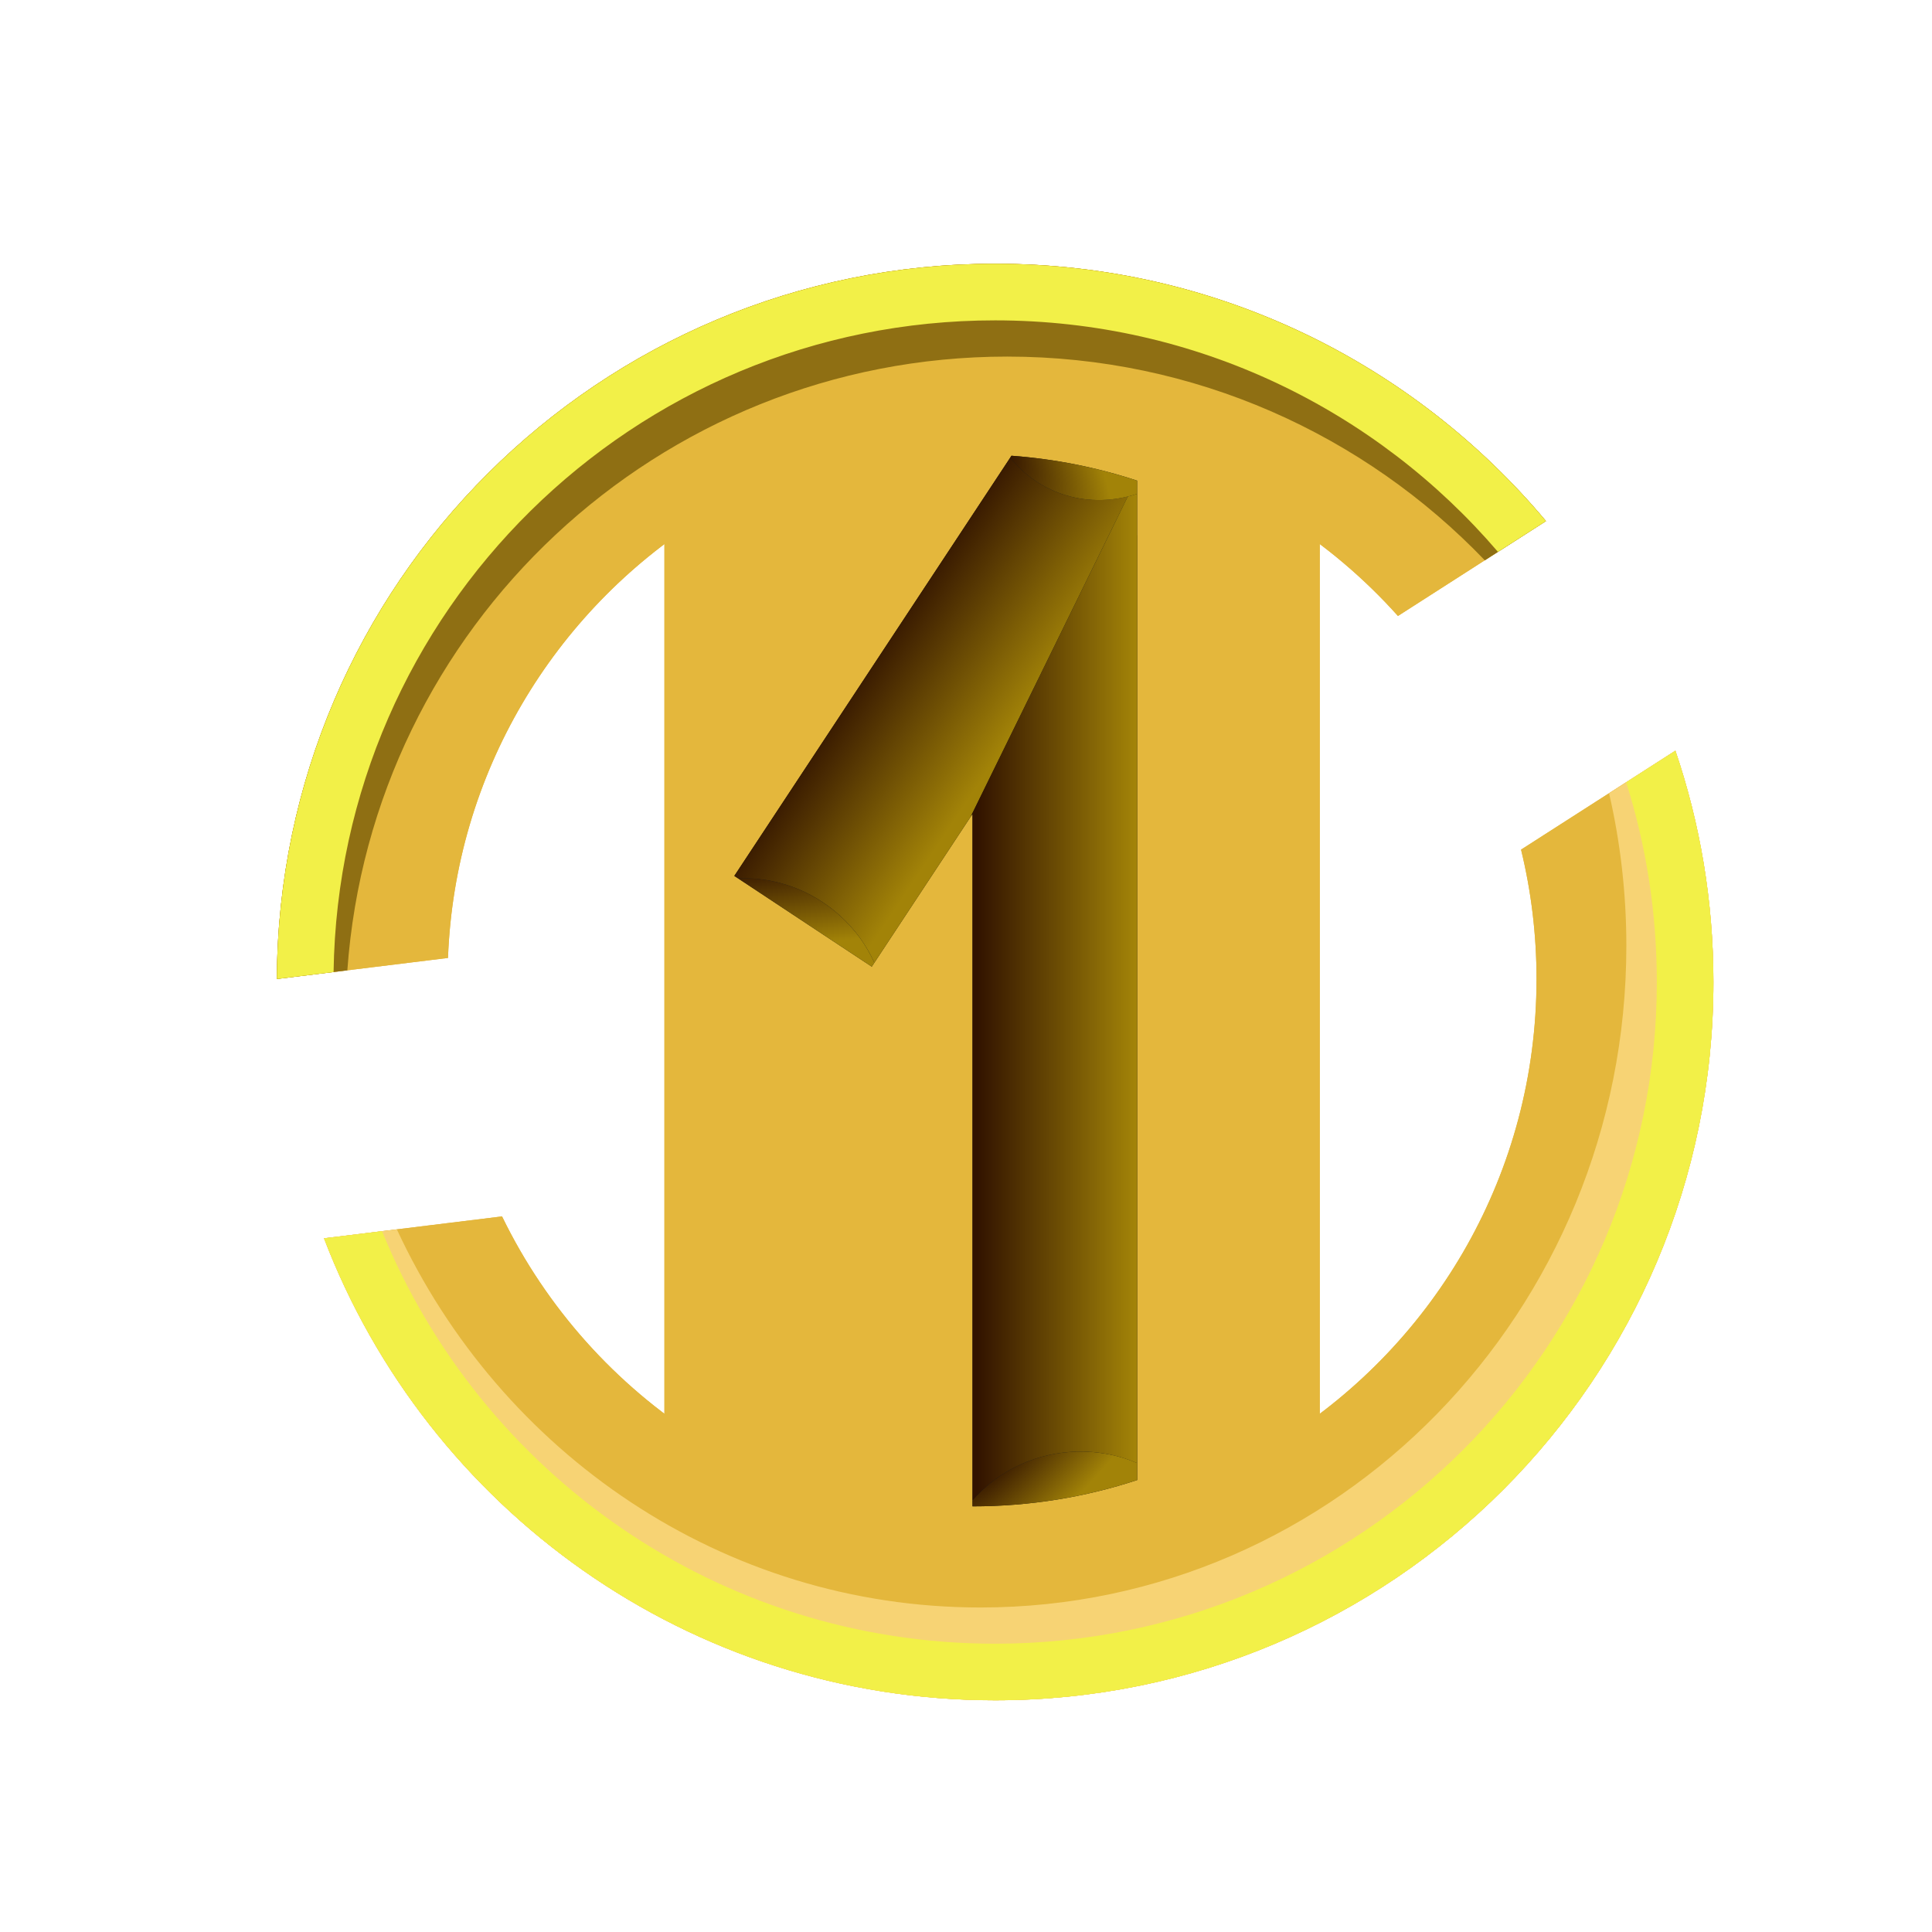
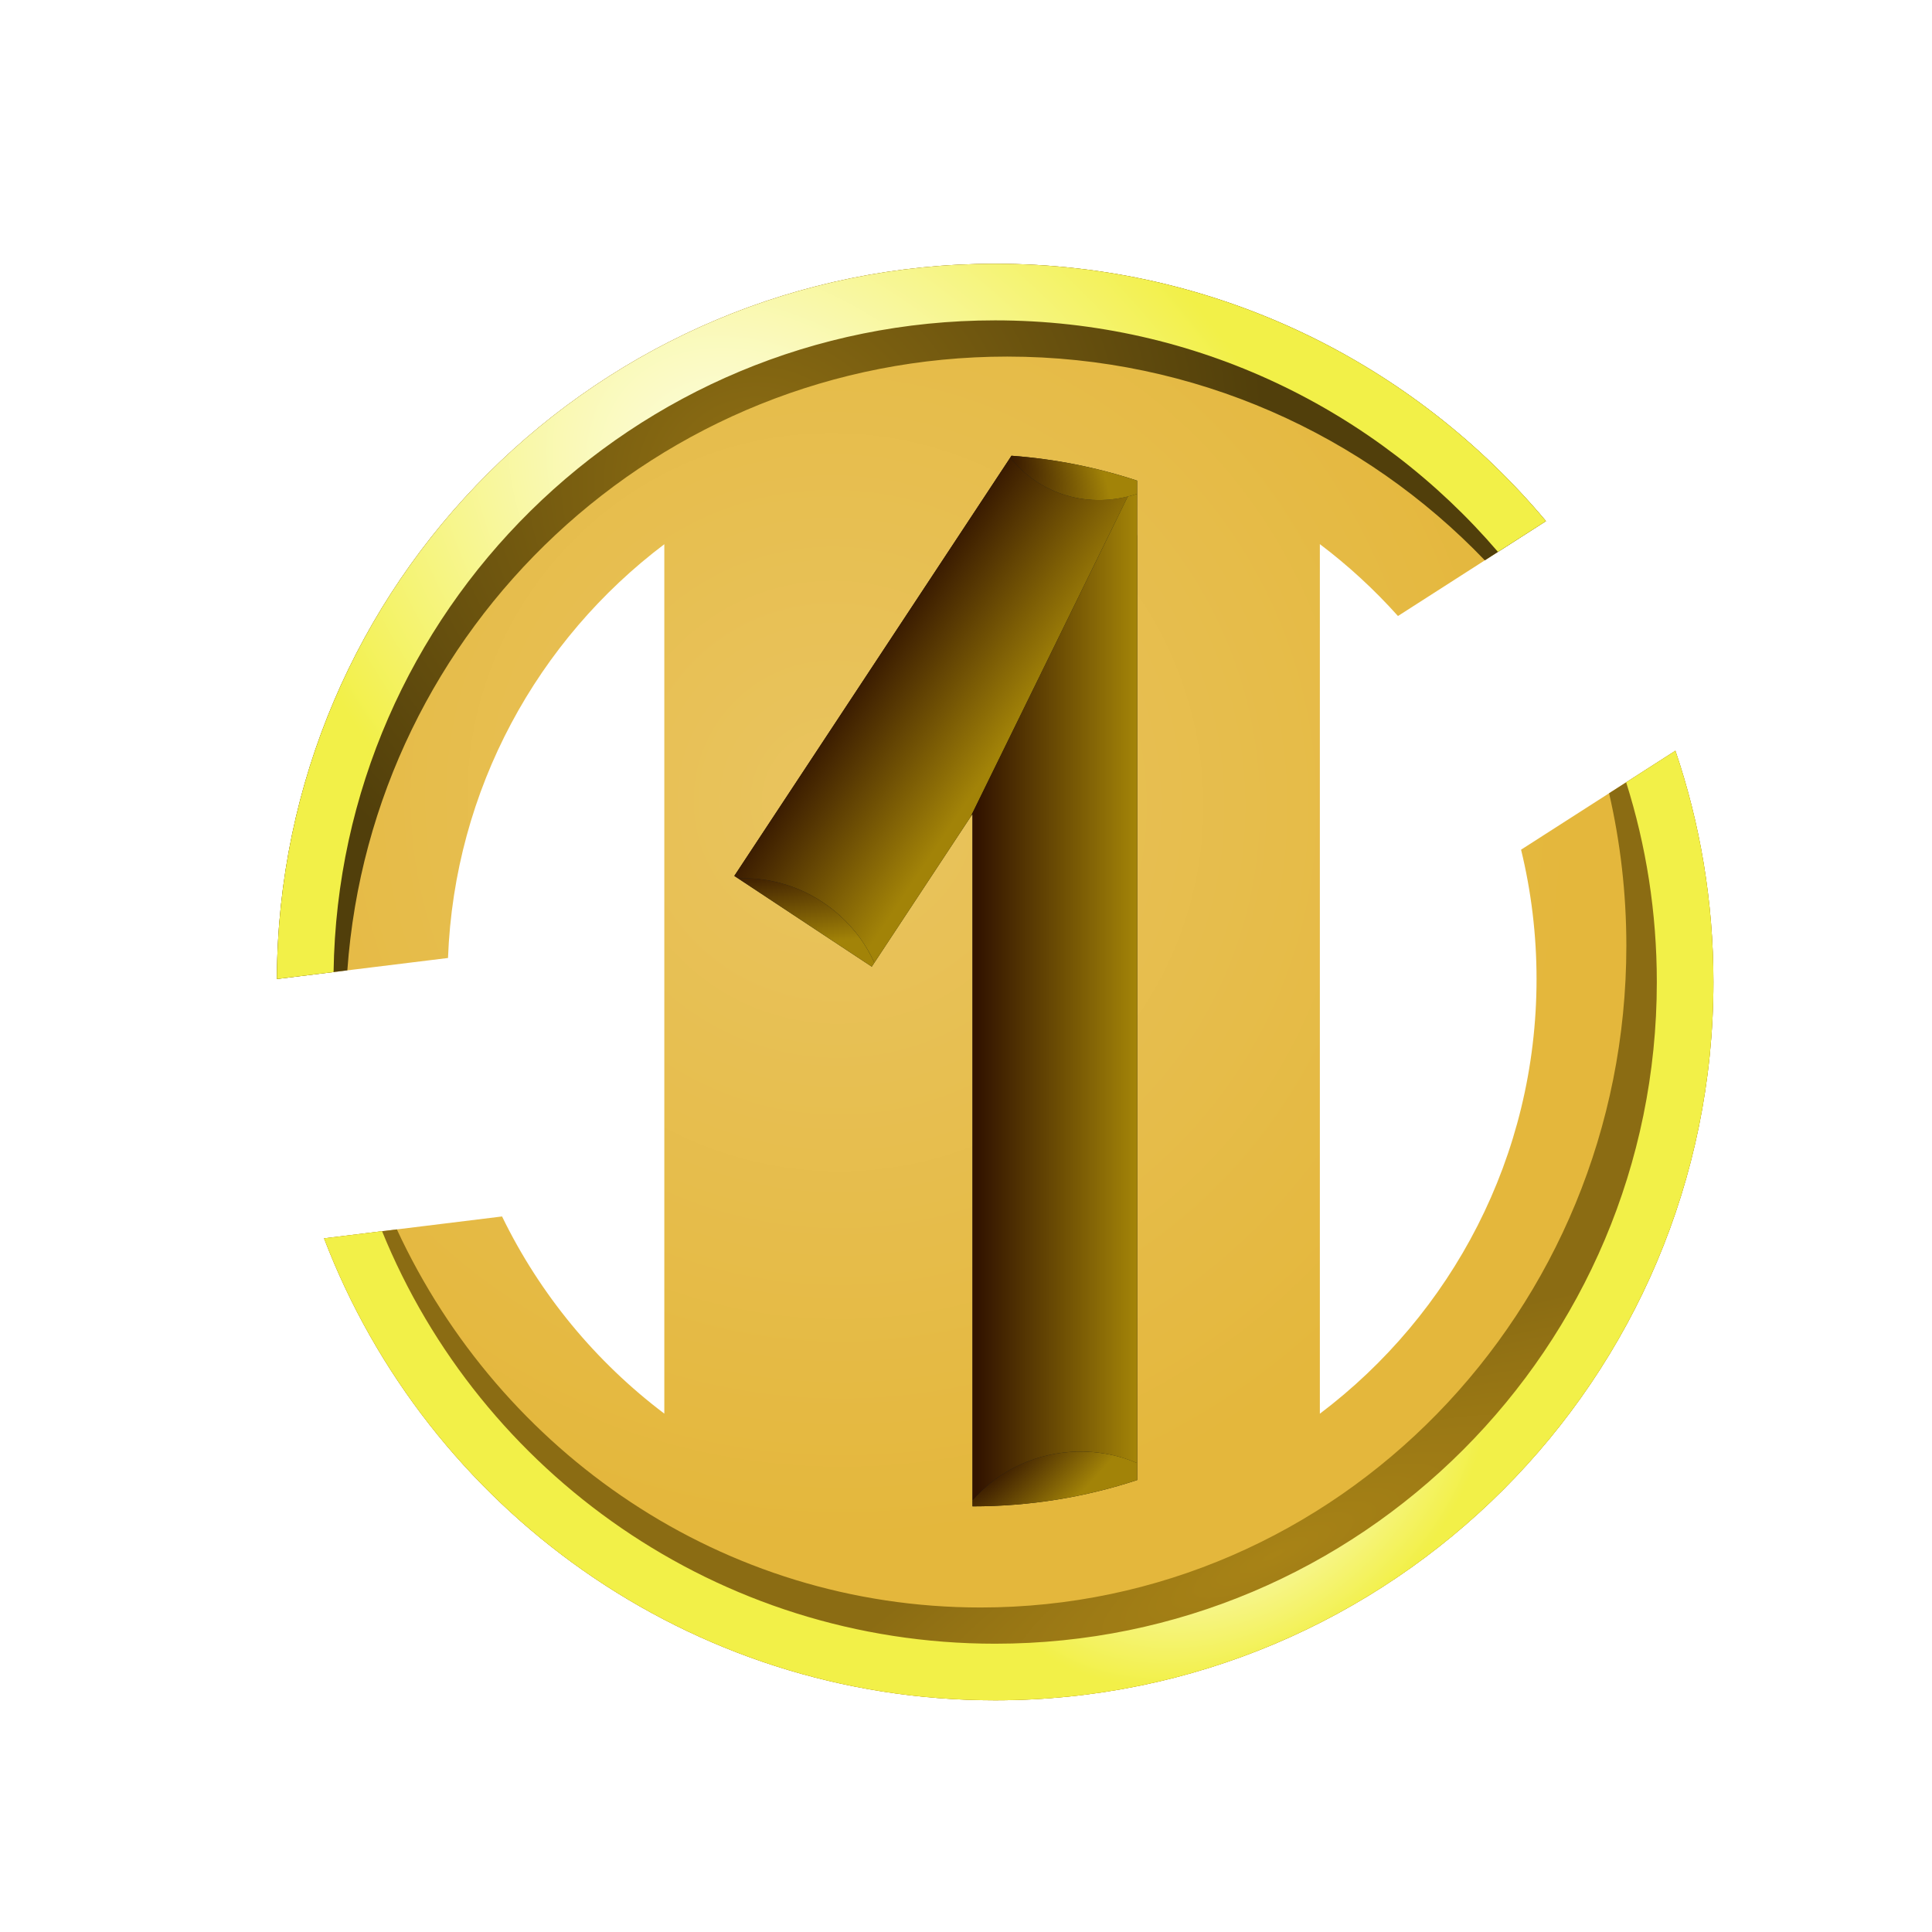
<svg xmlns="http://www.w3.org/2000/svg" xmlns:xlink="http://www.w3.org/1999/xlink" width="640" height="640" id="svg2" version="1.1">
  <defs id="defs4">
+     <linearGradient id="linearGradient4088">
+       <stop id="stop4090" offset="0" style="stop-color:#a88316;stop-opacity:1;" />
+       <stop id="stop4092" offset="1" style="stop-color:#8b6c13;stop-opacity:1;" />
+     </linearGradient>
+     <linearGradient id="linearGradient4080">
+       <stop style="stop-color:#fbe7b5;stop-opacity:1;" offset="0" id="stop4082" />
+       <stop style="stop-color:#f6d272;stop-opacity:1;" offset="1" id="stop4084" />
+     </linearGradient>
+     <linearGradient id="linearGradient4072">
+       <stop style="stop-color:#8f6f13;stop-opacity:1;" offset="0" id="stop4074" />
+       <stop style="stop-color:#513f0b;stop-opacity:1;" offset="1" id="stop4076" />
+     </linearGradient>
+     <linearGradient id="linearGradient4056">
+       <stop style="stop-color:#ffffff;stop-opacity:1;" offset="0" id="stop4058" />
+       <stop style="stop-color:#f2f048;stop-opacity:1;" offset="1" id="stop4060" />
+     </linearGradient>
+     <linearGradient id="linearGradient4048">
+       <stop style="stop-color:#e9c45f;stop-opacity:1;" offset="0" id="stop4050" />
+       <stop style="stop-color:#e4b73c;stop-opacity:1;" offset="1" id="stop4052" />
+     </linearGradient>
    <linearGradient id="linearGradient4161">
      <stop id="stop4163" offset="0" style="stop-color:#321300;stop-opacity:1;" />
      <stop style="stop-color:#f3e000;stop-opacity:1;" offset="1" id="stop4167" />
    </linearGradient>
    <linearGradient id="linearGradient4115">
      <stop style="stop-color:#321300;stop-opacity:1;" offset="0" id="stop4117" />
      <stop id="stop4123" offset="1" style="stop-color:#a28308;stop-opacity:1;" />
    </linearGradient>
    <linearGradient xlink:href="#linearGradient4115" id="linearGradient4121" x1="280.25" y1="205.853" x2="326.308" y2="236.567" gradientUnits="userSpaceOnUse" spreadMethod="pad" gradientTransform="translate(8,8)" />
    <linearGradient xlink:href="#linearGradient4115" id="linearGradient4131" x1="315.705" y1="322.297" x2="368.004" y2="322.297" gradientUnits="userSpaceOnUse" gradientTransform="translate(8,8)" />
    <radialGradient xlink:href="#linearGradient4115" id="radialGradient4139" cx="325.965" cy="151.01" fx="325.965" fy="151.01" r="21.031" gradientTransform="matrix(1.376342,1.726853,-0.9601148,0.7652337,29.27484,-528.2279)" gradientUnits="userSpaceOnUse" />
    <radialGradient xlink:href="#linearGradient4115" id="radialGradient4147" cx="239.661" cy="273.971" fx="239.661" fy="273.971" r="22.562" gradientTransform="matrix(3.898856,-0.00622582,0.00183869,1.151455,-691.0483,-26.0672)" gradientUnits="userSpaceOnUse" />
    <radialGradient xlink:href="#linearGradient4115" id="radialGradient4159" cx="323.153" cy="473.431" fx="323.153" fy="473.431" r="27.281" gradientTransform="matrix(2.537962,-2.449429,0.6796993,0.7042667,-813.7167,945.0064)" gradientUnits="userSpaceOnUse" />
+     <radialGradient xlink:href="#linearGradient4048" id="radialGradient4054" cx="293.078" cy="247.067" fx="293.078" fy="247.067" r="237.938" gradientUnits="userSpaceOnUse" gradientTransform="matrix(0.6195425,0.8249287,-0.8163446,0.6130957,296.8253,-127.4992)" />
+     <radialGradient xlink:href="#linearGradient4056" id="radialGradient4062" cx="306.253" cy="168.753" fx="306.253" fy="168.753" r="210.203" gradientTransform="matrix(0.5000005,-0.5169976,0.7802772,0.7546243,-19.28126,212.8384)" gradientUnits="userSpaceOnUse" />
+     <radialGradient xlink:href="#linearGradient4056" id="radialGradient4070" cx="293.225" cy="76.041" fx="293.225" fy="76.041" r="230.125" gradientTransform="matrix(-0.3284488,0.2281854,-0.1643463,-0.2365591,517.4253,433.989)" gradientUnits="userSpaceOnUse" />
+     <radialGradient xlink:href="#linearGradient4072" id="radialGradient4078" cx="242.819" cy="119.679" fx="242.819" fy="119.679" r="210.203" gradientTransform="matrix(0.7561211,-0.3327911,0.2982663,0.6776785,28.84906,155.9078)" gradientUnits="userSpaceOnUse" />
+     <radialGradient xlink:href="#linearGradient4088" id="radialGradient4086" cx="584.79" cy="399.521" fx="584.79" fy="399.521" r="230.125" gradientTransform="matrix(-0.09158057,-0.1942066,0.7486554,-0.3530379,176.3081,769.7921)" gradientUnits="userSpaceOnUse" />
  </defs>
  <g id="layer1" transform="translate(0,-412.3622)" style="display:inline">
-     <path style="fill:#e4b73c;fill-opacity:1;stroke:none" d="m 329.652,499.722 c -131.077,0 -237.399,105.987 -237.938,236.938 l 56.688,-6.969 c 2.324,-61.232 35.189,-114.651 83.781,-145.469 l 0,304.844 c -28.246,-17.914 -51.169,-43.472 -65.875,-73.75 l -58.969,7.25 c 34.193,89.476 120.818,153.031 222.312,153.031 131.41,0 237.938,-106.527 237.938,-237.938 0,-26.807 -4.421,-52.582 -12.594,-76.625 l -51.125,32.781 c 3.346,13.737 5.125,28.077 5.125,42.844 0,64.127 -33.454,120.426 -83.875,152.406 l 0,-304.844 c 14.1,8.943 26.883,19.798 37.969,32.188 l 49.031,-31.438 c -43.647,-52.106 -109.179,-85.25 -182.469,-85.25 z" id="path2987" />
-     <rect style="fill:#e4b73c;fill-opacity:1;stroke:none" id="rect4026" width="217.183" height="331.33" x="220.051" y="574.763" />
+     <path style="fill:url(#radialGradient4054);fill-opacity:1;stroke:none" d="m 329.656,87.375 c -131.077,0 -237.399,105.987 -237.938,236.938 l 56.688,-6.969 c 2.125,-55.991 29.783,-105.444 71.656,-137.062 l 0,288 c -22.694,-17.141 -41.21,-39.495 -53.75,-65.312 l -58.969,7.25 C 141.537,499.695 228.162,563.25 329.656,563.25 c 131.41,0 237.938,-106.527 237.938,-237.938 0,-26.807 -4.421,-52.582 -12.594,-76.625 l -51.125,32.781 c 3.346,13.737 5.125,28.077 5.125,42.844 0,58.845 -28.181,111.08 -71.781,144 l 0,-288.062 c 9.375,7.08 18.055,15.073 25.875,23.812 L 512.125,172.625 C 468.478,120.519 402.946,87.375 329.656,87.375 z" transform="translate(0,412.3622)" id="path2987" />
  </g>
-   <g id="layer4" style="display:inline">
+   <g id="layer4" style="display:none">
    <path style="fill:none;stroke:#000000;stroke-width:2;stroke-miterlimit:4;stroke-opacity:1;stroke-dasharray:none" d="m 330.142,115.483 c -30.362,0 -59.289,5.633 -85.7,15.831 l 0,386.872 c 26.407,10.199 55.339,15.831 85.7,15.831 30.363,0 59.318,-5.632 85.73,-15.831 l 0,-386.872 c -26.409,-10.201 -55.366,-15.831 -85.73,-15.831 z" id="path2987-2" />
    <path style="fill:#1a1a1a;fill-opacity:1;stroke:none" d="m 330.156,177.281 0,321.719 c 19.061,0 37.396,-3.063 54.562,-8.719 l 0,-313 -54.562,0 z" id="rect3809" />
    <path style="fill:#1a1a1a;fill-opacity:1;stroke:none" d="m 343.062,150.969 -91.812,139.188 45.531,30.062 87.906,-133.25 0,-27.75 c -13.248,-4.363 -27.186,-7.193 -41.625,-8.25 z" id="rect3809-9" />
    <path style="fill:#e4b73c;fill-opacity:1;stroke:none;display:inline" d="m 329.652,87.359 c -131.077,0 -237.399,105.987 -237.938,236.938 l 56.688,-6.969 c 2.324,-61.232 35.189,-114.651 83.781,-145.469 l 0,304.844 c -28.246,-17.914 -51.169,-43.472 -65.875,-73.75 l -58.969,7.25 c 34.193,89.476 120.818,153.031 222.312,153.031 131.41,0 237.938,-106.527 237.938,-237.938 0,-26.807 -4.421,-52.582 -12.594,-76.625 l -51.125,32.781 c 3.346,13.737 5.125,28.077 5.125,42.844 0,64.127 -33.454,120.426 -83.875,152.406 l 0,-304.844 c 14.1,8.943 26.883,19.798 37.969,32.188 l 49.031,-31.438 c -43.647,-52.106 -109.179,-85.25 -182.469,-85.25 z" id="path2987-7" />
  </g>
  <g id="layer2">
-     <path style="fill:#8f6f13;fill-opacity:1;stroke:none" d="m 329.656,87.375 c -131.077,0 -237.399,105.987 -237.938,236.938 l 23.344,-2.875 C 123.202,207.794 217.937,118.125 333.656,118.125 c 62.186,0 118.323,25.905 158.219,67.5 l 20.25,-13 C 468.478,120.519 402.946,87.375 329.656,87.375 z" id="path3907" />
-     <path style="fill:#f7d374;fill-opacity:1;stroke:none" d="m 555,248.688 -21.969,14.094 c 3.736,16.223 5.719,33.139 5.719,50.531 0,121.063 -95.771,219.188 -213.938,219.188 -85.352,0 -159.007,-51.191 -193.344,-125.25 l -24.125,2.969 C 141.537,499.695 228.162,563.25 329.656,563.25 c 131.41,0 237.938,-106.527 237.938,-237.938 0,-26.807 -4.421,-52.582 -12.594,-76.625 z" id="path3014-8-1" />
+     <path style="fill:url(#radialGradient4078);fill-opacity:1;stroke:none" d="m 329.656,87.375 c -131.077,0 -237.399,105.987 -237.938,236.938 l 23.344,-2.875 C 123.202,207.794 217.937,118.125 333.656,118.125 c 62.186,0 118.323,25.905 158.219,67.5 l 20.25,-13 C 468.478,120.519 402.946,87.375 329.656,87.375 z" id="path3907" />
+     <path style="fill:url(#radialGradient4086);fill-opacity:1;stroke:none" d="m 555,248.688 -21.969,14.094 c 3.736,16.223 5.719,33.139 5.719,50.531 0,121.063 -95.771,219.188 -213.938,219.188 -85.352,0 -159.007,-51.191 -193.344,-125.25 l -24.125,2.969 C 141.537,499.695 228.162,563.25 329.656,563.25 c 131.41,0 237.938,-106.527 237.938,-237.938 0,-26.807 -4.421,-52.582 -12.594,-76.625 z" id="path3014-8-1" />
  </g>
  <g id="layer5">
-     <path style="fill:#f2f048;fill-opacity:1;stroke:none" d="m 555,248.688 -16.312,10.469 c 6.6,20.874 10.156,43.1 10.156,66.156 0,121.063 -98.125,219.188 -219.188,219.188 -91.86,0 -170.489,-56.508 -203.094,-136.656 l -19.219,2.375 C 141.537,499.695 228.162,563.25 329.656,563.25 c 131.41,0 237.938,-106.527 237.938,-237.938 0,-26.807 -4.421,-52.582 -12.594,-76.625 z" id="path3014" />
-     <path style="fill:#f2f048;fill-opacity:1;stroke:none" d="m 329.656,87.375 c -131.077,0 -237.399,105.987 -237.938,236.938 L 110.5,322 c 1.773,-119.533 99.201,-215.875 219.156,-215.875 66.653,0 126.359,29.744 166.562,76.688 L 512.125,172.625 C 468.478,120.519 402.946,87.375 329.656,87.375 z" id="path3903-5" />
+     <path style="fill:url(#radialGradient4070);fill-opacity:1;stroke:none" d="m 555,248.688 -16.312,10.469 c 6.6,20.874 10.156,43.1 10.156,66.156 0,121.063 -98.125,219.188 -219.188,219.188 -91.86,0 -170.489,-56.508 -203.094,-136.656 l -19.219,2.375 C 141.537,499.695 228.162,563.25 329.656,563.25 c 131.41,0 237.938,-106.527 237.938,-237.938 0,-26.807 -4.421,-52.582 -12.594,-76.625 z" id="path3014" />
+     <path style="fill:url(#radialGradient4062);fill-opacity:1;stroke:none" d="m 329.656,87.375 c -131.077,0 -237.399,105.987 -237.938,236.938 L 110.5,322 c 1.773,-119.533 99.201,-215.875 219.156,-215.875 66.653,0 126.359,29.744 166.562,76.688 L 512.125,172.625 C 468.478,120.519 402.946,87.375 329.656,87.375 z" id="path3903-5" />
  </g>
  <g id="layer3" style="display:inline">
    <path style="fill:#1a1a1a;fill-opacity:1;stroke:none" d="m 335.062,150.969 -91.812,139.188 45.531,30.062 33.375,-50.594 0,229.375 c 19.061,0 37.396,-3.063 54.562,-8.719 l 0,-313 -0.031,0 0,-18.062 c -13.248,-4.363 -27.186,-7.193 -41.625,-8.25 z" id="rect3809-5" />
    <path style="fill:url(#linearGradient4121);fill-opacity:1;stroke:none" d="m 334.625,151.656 -91.375,138.5 1.281,0.844 c 0.239,-0.011 0.479,-0.024 0.719,-0.031 11.515,-0.337 23.384,3.712 32.844,12.219 5.046,4.538 8.918,9.922 11.562,15.719 l 31.906,-48.375 0,-0.031 52.031,-106.031 c -6.778,1.621 -13.727,1.6 -20.406,-0.375 -7.437,-2.199 -13.708,-6.564 -18.562,-12.438 z" id="rect3809-5-1" />
    <path style="fill:url(#radialGradient4159);fill-opacity:1;stroke:none" d="m 358.781,480.844 c -1.419,-0.024 -2.84,0.021 -4.281,0.125 -13.122,0.942 -24.574,7.051 -32.344,16.062 l 0,1.969 c 19.061,0 37.396,-3.063 54.562,-8.719 l 0,-5.625 c -5.526,-2.366 -11.61,-3.708 -17.938,-3.812 z" id="path3966" />
    <path style="fill:url(#linearGradient4131);fill-opacity:1;stroke:none" d="m 376.688,163.594 c -1.03,0.327 -2.056,0.626 -3.094,0.875 l -52.031,106.062 0.594,-0.906 0,227.375 c 7.768,-9.003 19.23,-15.09 32.344,-16.031 7.872,-0.565 15.45,0.818 22.219,3.719 l 0,-307.406 -0.031,0 0,-13.688 z" id="rect3968" />
    <path style="fill:url(#radialGradient4147);fill-opacity:1;stroke:none" d="m 245.25,290.969 c -0.24,0.007 -0.479,0.02 -0.719,0.031 l 44.25,29.219 0.875,-1.312 c -2.645,-5.796 -6.516,-11.181 -11.562,-15.719 -9.46,-8.507 -21.329,-12.555 -32.844,-12.219 z" id="path3966-1" />
    <path style="fill:url(#radialGradient4139);fill-opacity:1;stroke:none" d="m 335.062,150.969 -0.438,0.688 c 4.854,5.874 11.126,10.238 18.562,12.438 7.703,2.278 15.751,1.979 23.5,-0.469 l 0,-4.406 c -13.248,-4.363 -27.186,-7.193 -41.625,-8.25 z" id="path3966-5" />
  </g>
</svg>
